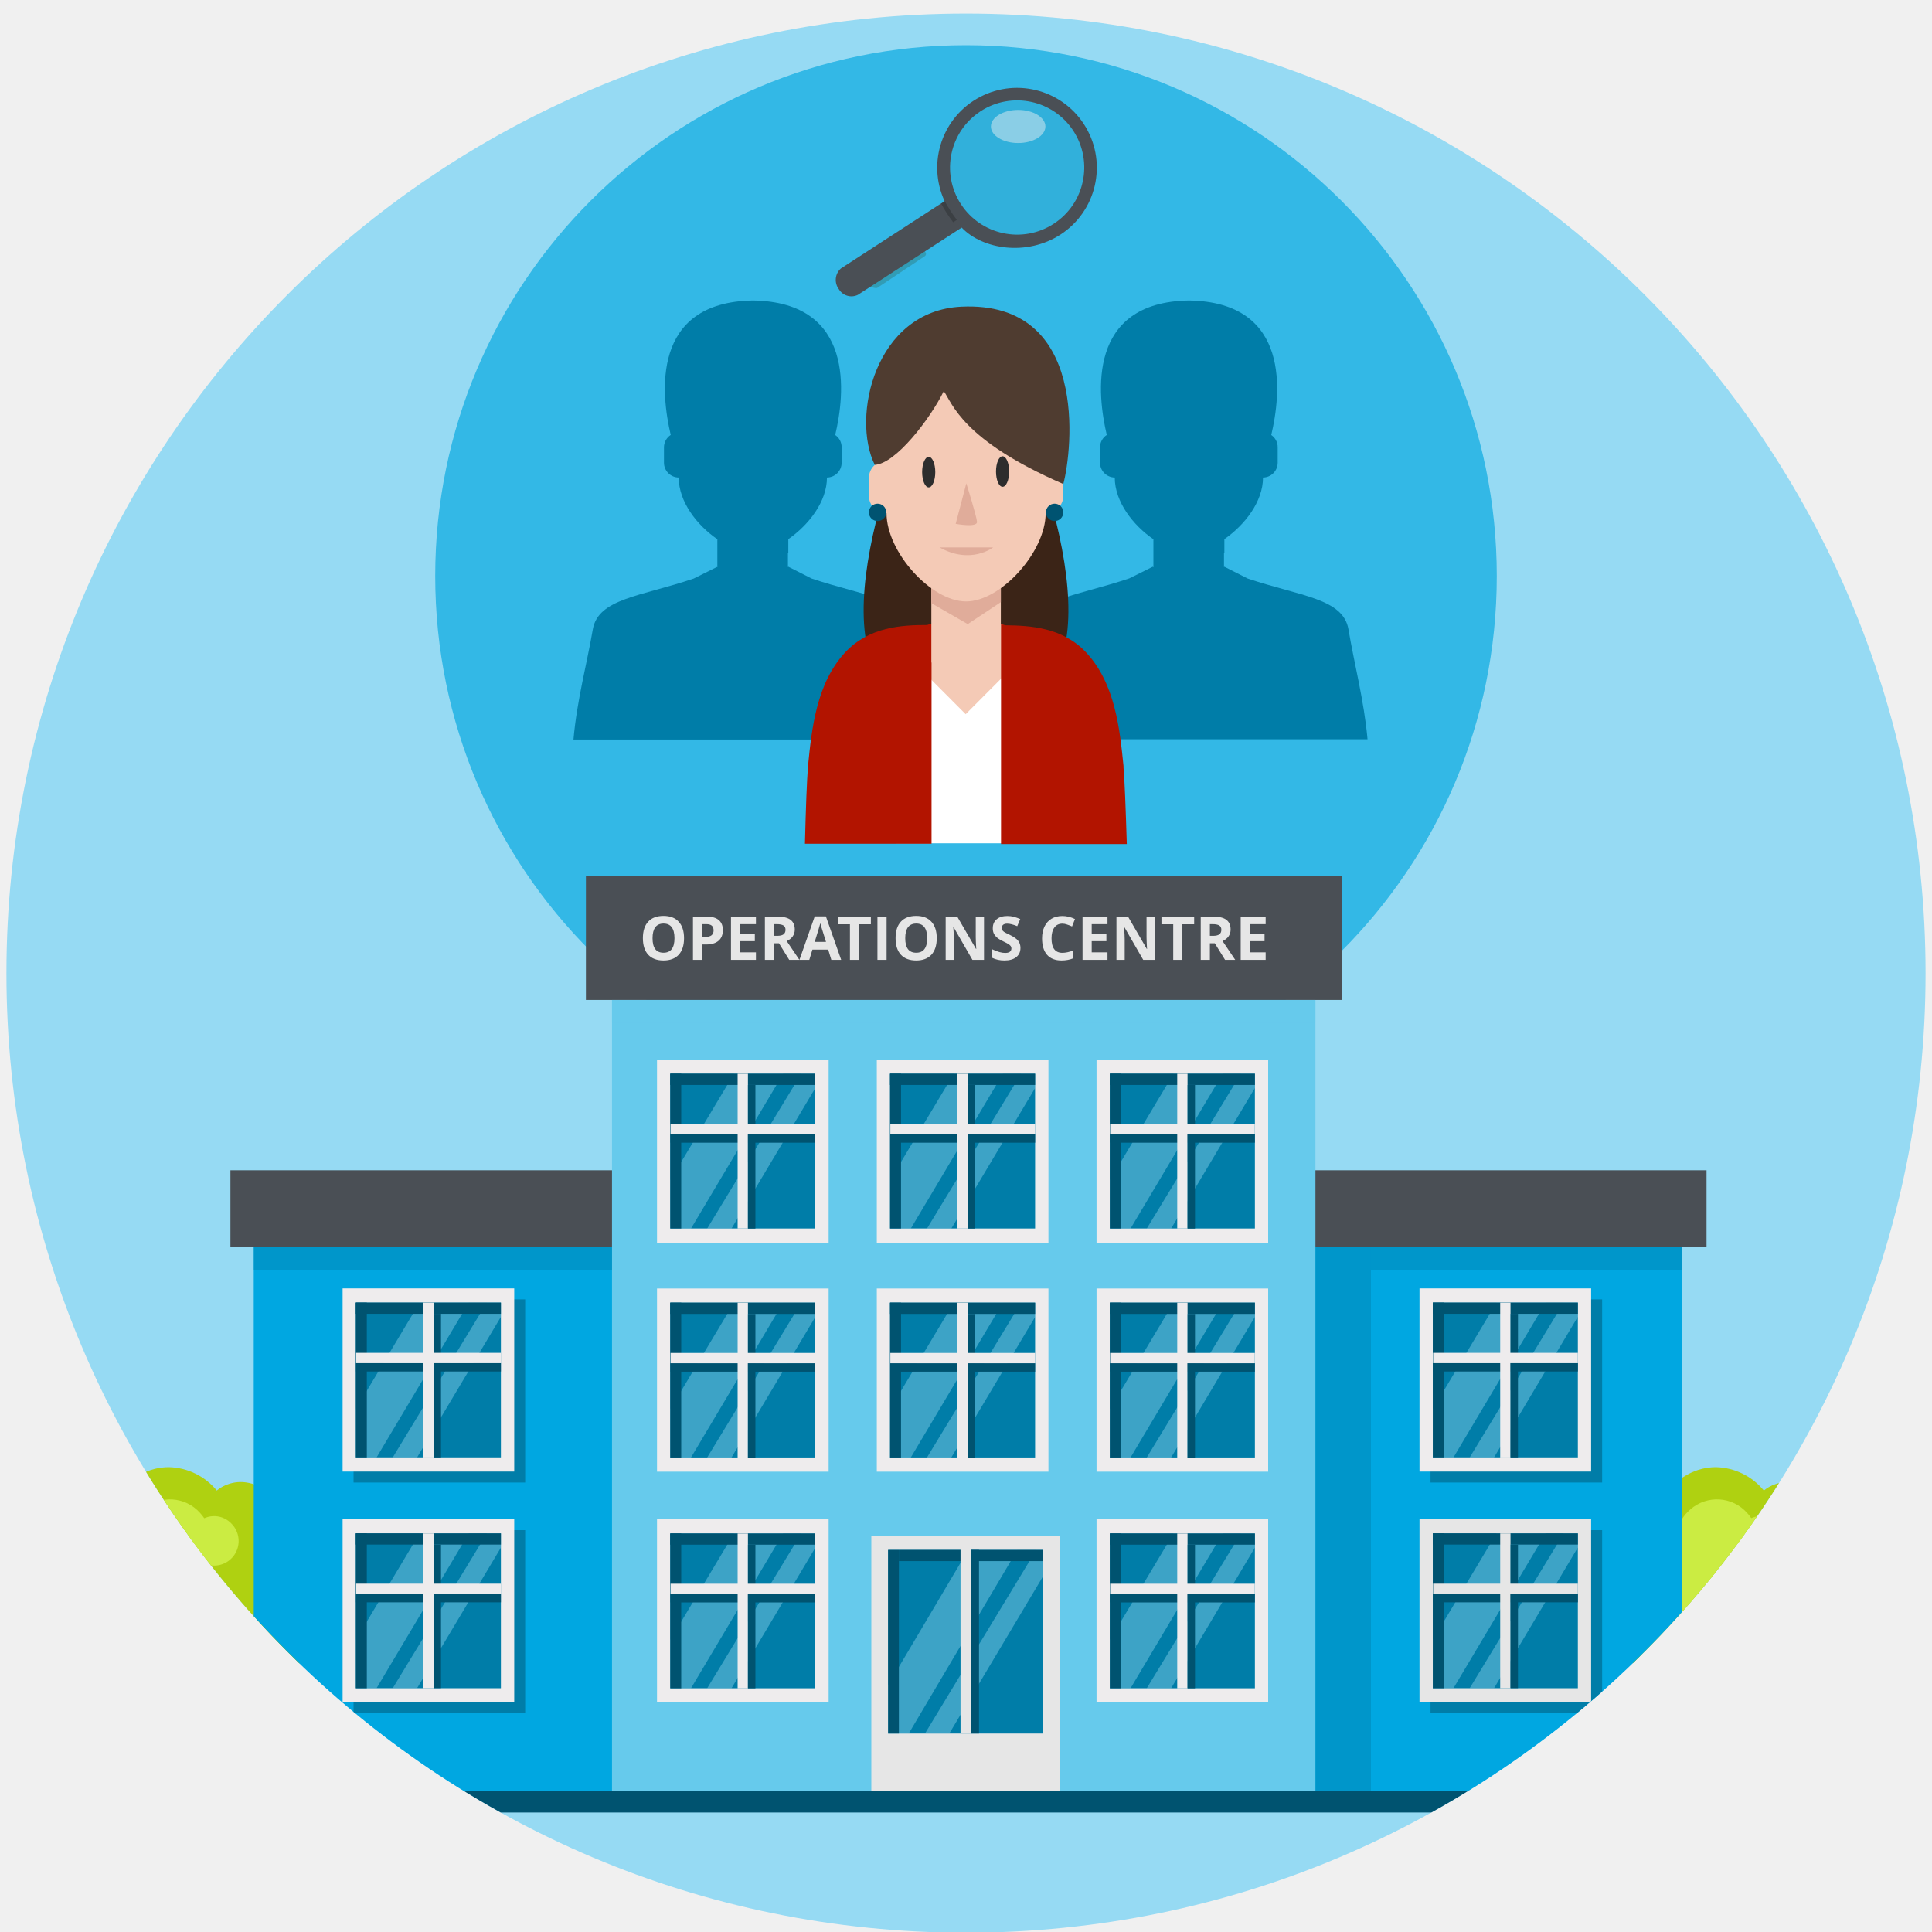
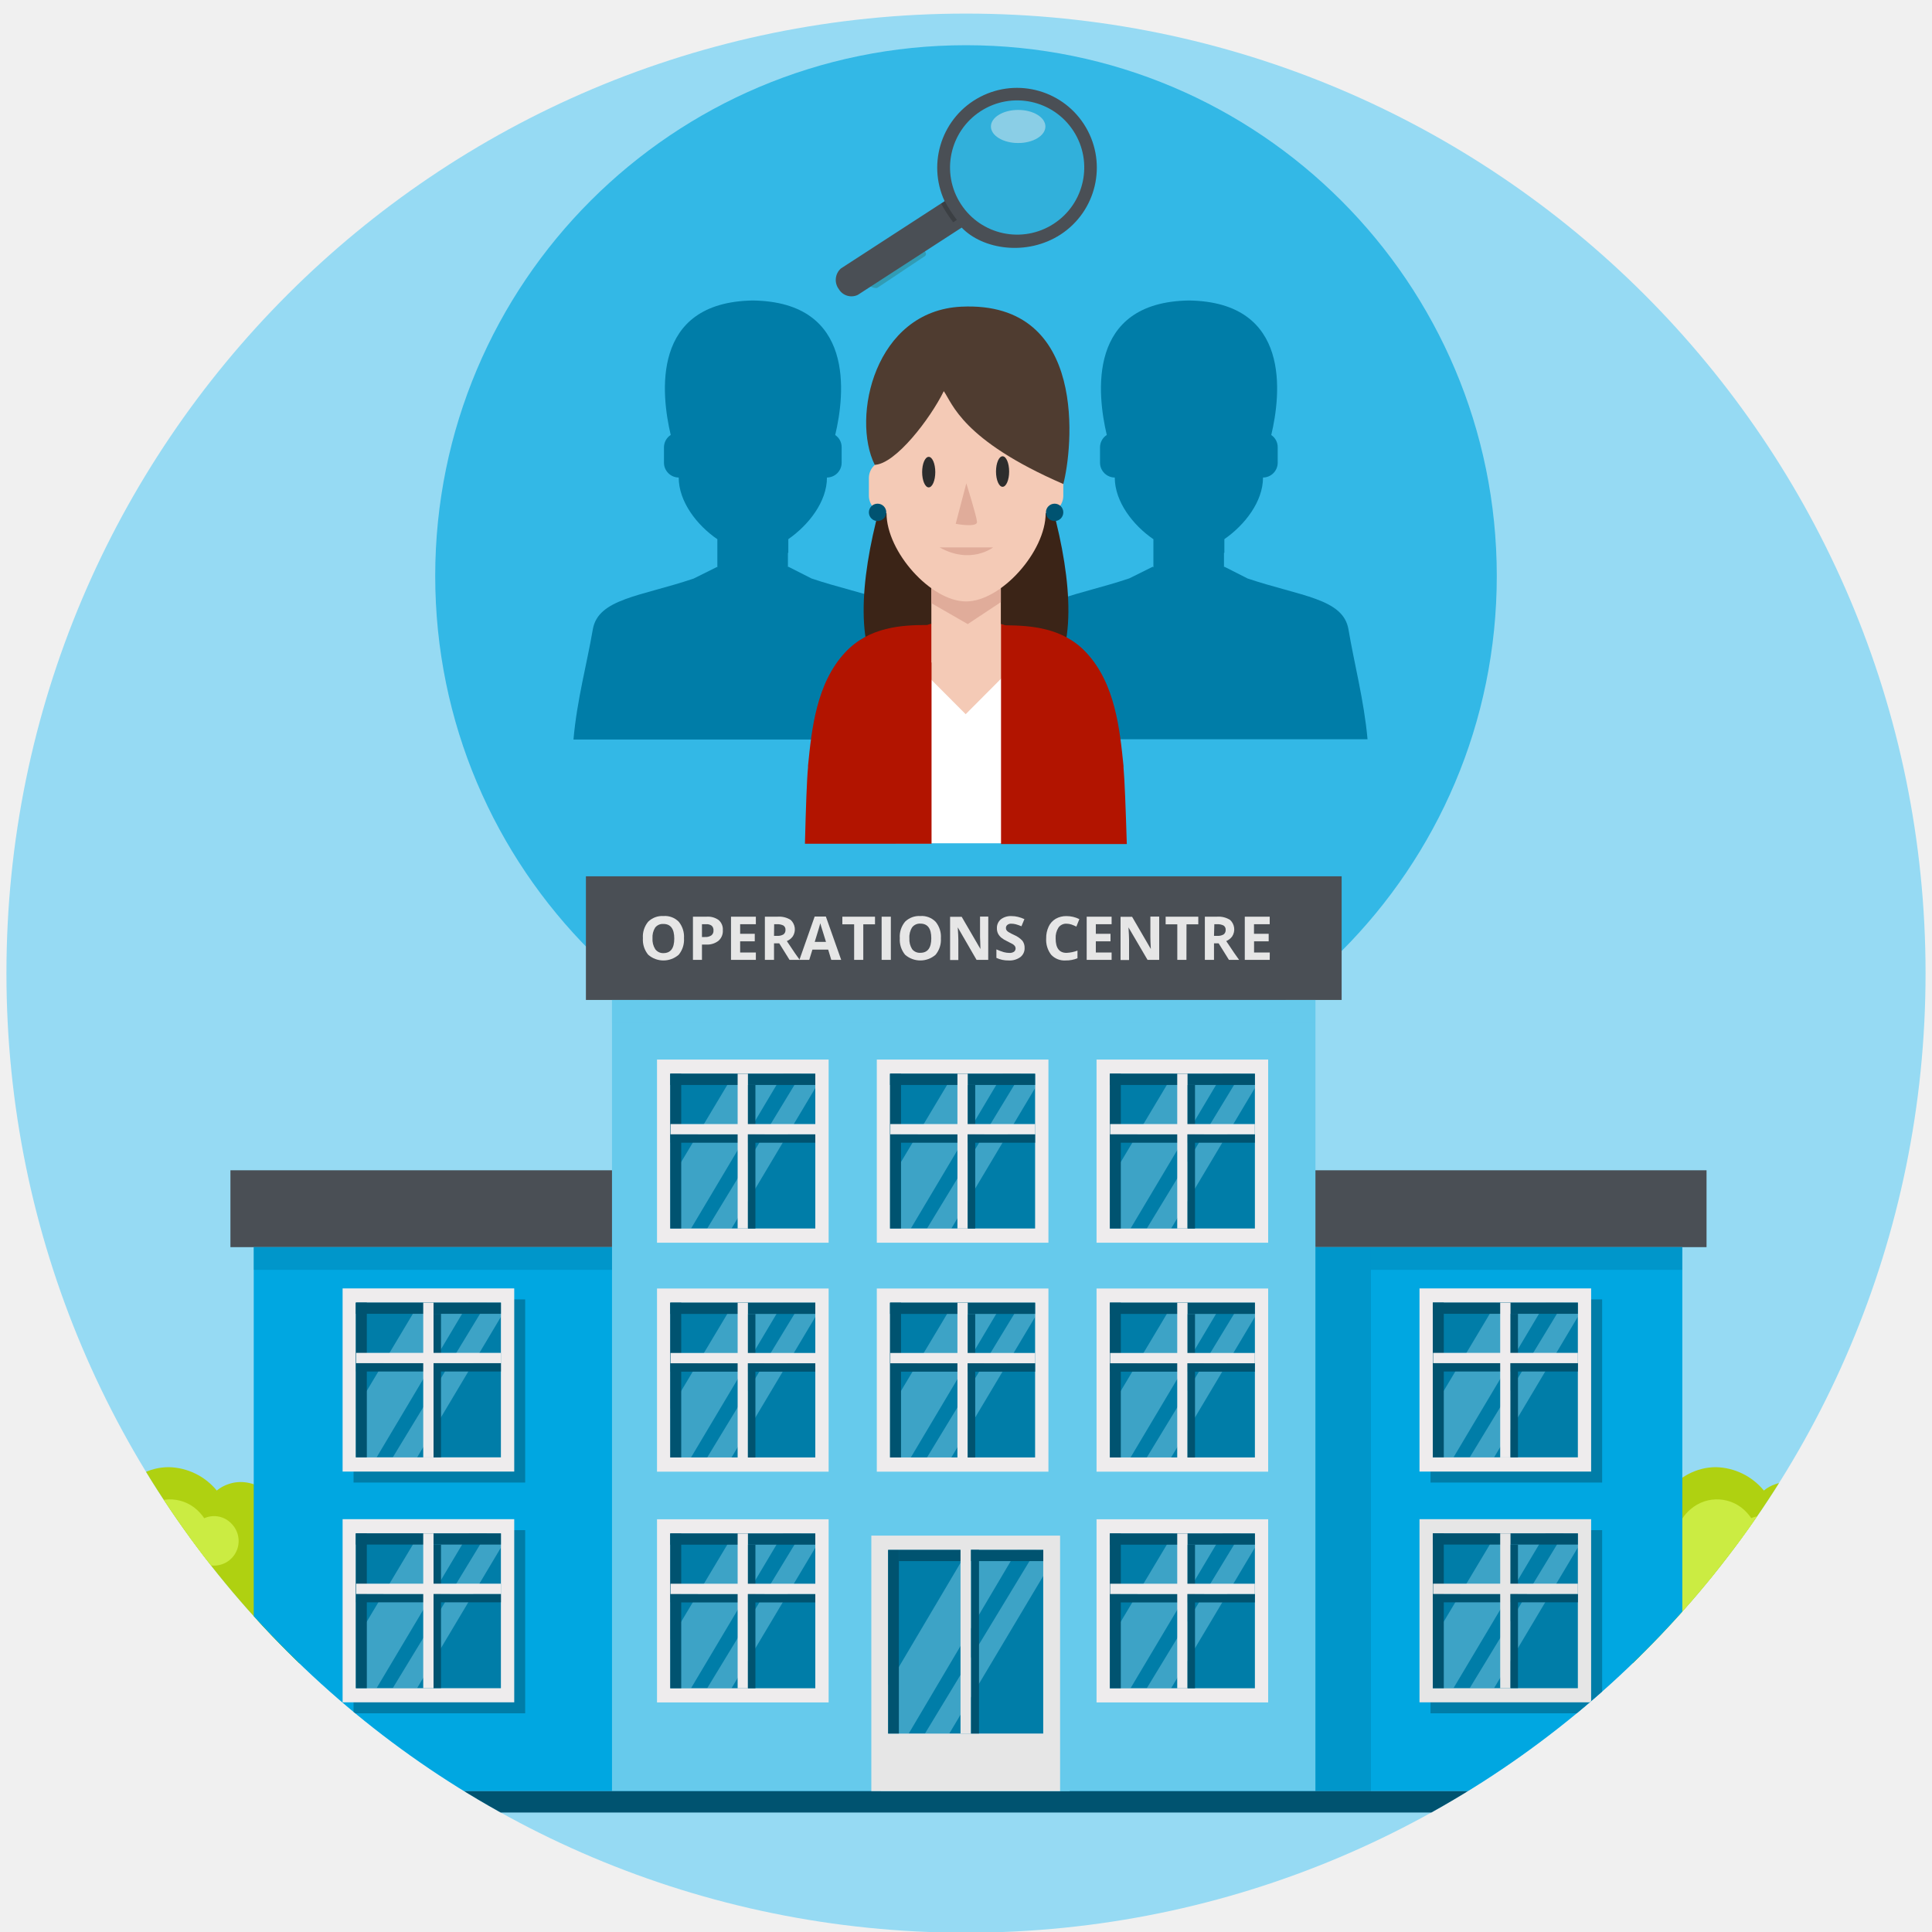
<svg xmlns="http://www.w3.org/2000/svg" viewBox="0 0 300 300">
  <defs>
-     <style>.cls-1{fill:none;}.cls-2{isolation:isolate;}.cls-3{fill:#96daf3;}.cls-4{fill:#33b8e6;}.cls-5{clip-path:url(#clip-path);}.cls-6{fill:#afd111;}.cls-7{fill:#845f46;}.cls-8{fill:#a1b807;}.cls-9{fill:#cbec42;}.cls-10{fill:#4a4f55;}.cls-11{fill:#00a7e1;}.cls-12{fill:#66caec;}.cls-13,.cls-16{opacity:0.4;}.cls-14{fill:#007da8;}.cls-15{fill:#eeeced;}.cls-16{fill:#99dbf3;}.cls-17{fill:#005370;}.cls-18,.cls-19,.cls-21{fill:#e6e6e6;}.cls-19{font-size:9.4px;font-family:OpenSans-Bold, Open Sans;font-weight:700;}.cls-20{fill:#f5cab4;opacity:0.72;}.cls-20,.cls-21{mix-blend-mode:multiply;}.cls-21{opacity:0.49;}.cls-22{fill:#f3f3f3;opacity:0.46;}.cls-23,.cls-31{fill:#2d2d2d;}.cls-23{mix-blend-mode:overlay;opacity:0.32;}.cls-24{fill:#3b2417;}.cls-25{fill:#f4cab6;}.cls-26{fill:#e0ac9a;}.cls-27{fill:#fff;}.cls-28{fill:#b21400;}.cls-29{fill:#4f3c30;}.cls-30{fill:#005371;}</style>
+     <style>.cls-1{fill:none;}.cls-2{isolation:isolate;}.cls-3{fill:#96daf3;}.cls-4{fill:#33b8e6;}.cls-5{clip-path:url(#clip-path);}.cls-6{fill:#afd111;}.cls-7{fill:#845f46;}.cls-8{fill:#a1b807;}.cls-9{fill:#cbec42;}.cls-10{fill:#4a4f55;}.cls-11{fill:#00a7e1;}.cls-12{fill:#66caec;}.cls-13,.cls-16{opacity:0.4;}.cls-14{fill:#007da8;}.cls-15{fill:#eeeced;}.cls-16{fill:#99dbf3;}.cls-17{fill:#005370;}.cls-18,.cls-20{fill:#e6e6e6;}.cls-19{fill:#f5cab4;opacity:0.72;}.cls-19,.cls-20{mix-blend-mode:multiply;}.cls-20{opacity:0.49;}.cls-21{fill:#f3f3f3;opacity:0.46;}.cls-22,.cls-30{fill:#2d2d2d;}.cls-22{mix-blend-mode:overlay;opacity:0.32;}.cls-23{fill:#3b2417;}.cls-24{fill:#f4cab6;}.cls-25{fill:#e0ac9a;}.cls-26{fill:#fff;}.cls-27{fill:#b21400;}.cls-28{fill:#4f3c30;}.cls-29{fill:#005371;}</style>
    <clipPath id="clip-path">
      <circle class="cls-1" cx="150" cy="151.11" r="149" />
    </clipPath>
  </defs>
  <g class="cls-2">
    <g id="Layer_1" data-name="Layer 1">
      <g id="cs_u2_s1_p4_slide1">
        <circle class="cls-3" cx="150" cy="151.11" r="149" />
        <circle class="cls-4" cx="150" cy="89.44" r="82.42" />
        <g class="cls-5">
          <path class="cls-6" d="M48.54,251.26a12.89,12.89,0,0,0-3-8.35,11,11,0,0,0-.32-6.11c-1.63-4.82-6-7.66-9.74-6.35a5.57,5.57,0,0,0-1.82,1,9.92,9.92,0,0,0-7.45-3.63c-6.07,0-11,6.12-11,13.68a18.18,18.18,0,0,0,.17,2.35,13,13,0,0,0-3.29,8.82c0,6.35,4.2,11.54,9.52,12a10.38,10.38,0,0,0,8.48,4.52,10.49,10.49,0,0,0,9.25-5.78A12.42,12.42,0,0,0,48.54,251.26Z" />
          <rect class="cls-7" x="28.67" y="264.66" width="3.05" height="13.46" />
          <path class="cls-8" d="M45.5,242.91a11,11,0,0,0-.32-6.11,9.91,9.91,0,0,0-5.66-6.26,10.58,10.58,0,0,1,0,4.91,12.89,12.89,0,0,1,3,8.35A12.42,12.42,0,0,1,33.35,256a10.51,10.51,0,0,1-9.26,5.77,10.34,10.34,0,0,1-8.47-4.51,8.81,8.81,0,0,1-3-.84c1.27,4.55,4.78,7.92,9,8.3a10.38,10.38,0,0,0,8.48,4.52,10.49,10.49,0,0,0,9.25-5.78,12.42,12.42,0,0,0,9.23-12.21A12.89,12.89,0,0,0,45.5,242.91Z" />
          <path class="cls-9" d="M31.06,234.92a6.39,6.39,0,1,1-8.82-.53A6.26,6.26,0,0,1,31.06,234.92Z" />
          <path class="cls-9" d="M25.32,243.13a4.79,4.79,0,1,1-6.74-.55A4.79,4.79,0,0,1,25.32,243.13Z" />
          <path class="cls-9" d="M36,236.65a3.82,3.82,0,1,1-5.23-.28A3.7,3.7,0,0,1,36,236.65Z" />
          <path class="cls-6" d="M288.77,251.26a12.84,12.84,0,0,0-3-8.35,11,11,0,0,0-.32-6.11c-1.63-4.82-6-7.66-9.74-6.35a5.67,5.67,0,0,0-1.82,1,9.92,9.92,0,0,0-7.44-3.63c-6.08,0-11,6.12-11,13.68a16.56,16.56,0,0,0,.18,2.35,13,13,0,0,0-3.3,8.82c0,6.35,4.2,11.54,9.53,12a10.37,10.37,0,0,0,8.47,4.52,10.52,10.52,0,0,0,9.26-5.78A12.42,12.42,0,0,0,288.77,251.26Z" />
          <rect class="cls-7" x="268.9" y="264.66" width="3.05" height="13.46" />
          <path class="cls-8" d="M285.73,242.91a11,11,0,0,0-.32-6.11,9.9,9.9,0,0,0-5.65-6.26,10.71,10.71,0,0,1,0,4.91,12.84,12.84,0,0,1,3,8.35A12.42,12.42,0,0,1,273.58,256a10.5,10.5,0,0,1-9.26,5.77,10.36,10.36,0,0,1-8.47-4.51,8.94,8.94,0,0,1-3-.84c1.27,4.55,4.78,7.92,9,8.3a10.37,10.37,0,0,0,8.47,4.52,10.52,10.52,0,0,0,9.26-5.78,12.42,12.42,0,0,0,9.22-12.21A12.84,12.84,0,0,0,285.73,242.91Z" />
          <path class="cls-9" d="M271.29,234.92a6.39,6.39,0,1,1-8.82-.53A6.26,6.26,0,0,1,271.29,234.92Z" />
          <path class="cls-9" d="M265.55,243.13a4.79,4.79,0,1,1-6.74-.55A4.79,4.79,0,0,1,265.55,243.13Z" />
          <path class="cls-9" d="M276.2,236.65a3.82,3.82,0,1,1-5.24-.28A3.71,3.71,0,0,1,276.2,236.65Z" />
          <rect class="cls-10" x="35.78" y="181.72" width="229.21" height="11.94" />
          <rect class="cls-11" x="39.4" y="193.66" width="221.83" height="84.47" />
          <rect class="cls-12" x="95.03" y="155.27" width="109.23" height="122.86" />
          <rect class="cls-10" x="90.98" y="136.07" width="117.35" height="19.2" />
          <g class="cls-13">
            <rect class="cls-14" x="204.27" y="193.66" width="8.61" height="84.47" />
          </g>
          <g class="cls-13">
            <rect class="cls-14" x="39.4" y="193.66" width="55.64" height="3.52" />
          </g>
          <g class="cls-13">
            <rect class="cls-14" x="212.87" y="193.66" width="48.35" height="3.52" />
          </g>
          <g class="cls-13">
            <rect class="cls-12" x="95.03" y="155.27" width="109.23" height="3.52" />
          </g>
          <rect class="cls-12" x="103.73" y="166.24" width="26.64" height="28.44" />
          <rect class="cls-15" x="102.02" y="164.53" width="26.65" height="28.44" />
          <rect class="cls-14" x="104.08" y="166.73" width="22.52" height="24.03" />
          <polygon class="cls-16" points="104.08 190.77 104.08 183.27 113.98 166.72 121.62 166.72 107.3 190.77 104.08 190.77" />
          <polygon class="cls-16" points="109.81 190.77 124.42 166.73 126.6 166.73 126.6 168.95 113.59 190.77 109.81 190.77" />
          <rect class="cls-17" x="104.08" y="166.73" width="22.52" height="1.74" />
          <rect class="cls-17" x="104.08" y="166.73" width="1.7" height="24.03" />
          <rect class="cls-17" x="104.12" y="176.14" width="22.48" height="1.3" />
          <rect class="cls-15" x="114.54" y="166.73" width="1.6" height="24.03" />
          <rect class="cls-17" x="116.14" y="168.48" width="1.16" height="22.29" />
          <rect class="cls-15" x="104.12" y="174.54" width="22.48" height="1.6" />
          <rect class="cls-12" x="171.98" y="166.24" width="26.65" height="28.44" />
          <rect class="cls-15" x="170.27" y="164.53" width="26.65" height="28.44" />
          <rect class="cls-14" x="172.34" y="166.73" width="22.52" height="24.03" />
          <polygon class="cls-16" points="172.34 190.77 172.34 183.27 182.23 166.72 189.87 166.72 175.55 190.77 172.34 190.77" />
          <polygon class="cls-16" points="178.07 190.77 192.68 166.73 194.85 166.73 194.85 168.95 181.85 190.77 178.07 190.77" />
          <rect class="cls-17" x="172.34" y="166.73" width="22.52" height="1.74" />
          <rect class="cls-17" x="172.34" y="166.73" width="1.7" height="24.03" />
          <rect class="cls-17" x="172.38" y="176.14" width="22.47" height="1.3" />
          <rect class="cls-15" x="182.8" y="166.73" width="1.6" height="24.03" />
          <rect class="cls-17" x="184.4" y="168.48" width="1.16" height="22.29" />
          <rect class="cls-15" x="172.38" y="174.54" width="22.47" height="1.6" />
          <rect class="cls-12" x="137.85" y="201.79" width="26.65" height="28.44" />
          <rect class="cls-15" x="136.15" y="200.08" width="26.65" height="28.44" />
          <rect class="cls-14" x="138.21" y="202.28" width="22.52" height="24.03" />
          <polygon class="cls-16" points="138.21 226.32 138.21 218.82 148.11 202.27 155.74 202.27 141.43 226.32 138.21 226.32" />
          <polygon class="cls-16" points="143.94 226.32 158.55 202.28 160.73 202.28 160.73 204.5 147.72 226.32 143.94 226.32" />
          <rect class="cls-17" x="138.21" y="202.28" width="22.52" height="1.74" />
          <rect class="cls-17" x="138.21" y="202.28" width="1.7" height="24.03" />
          <rect class="cls-17" x="138.25" y="211.69" width="22.48" height="1.3" />
          <rect class="cls-15" x="148.67" y="202.28" width="1.6" height="24.04" />
          <rect class="cls-17" x="150.27" y="204.03" width="1.16" height="22.29" />
          <rect class="cls-15" x="138.25" y="210.09" width="22.48" height="1.6" />
          <rect class="cls-12" x="137.85" y="166.24" width="26.65" height="28.44" />
          <rect class="cls-15" x="136.15" y="164.53" width="26.65" height="28.44" />
          <rect class="cls-14" x="138.21" y="166.73" width="22.52" height="24.03" />
          <polygon class="cls-16" points="138.21 190.77 138.21 183.27 148.11 166.72 155.74 166.72 141.43 190.77 138.21 190.77" />
          <polygon class="cls-16" points="143.94 190.77 158.55 166.73 160.73 166.73 160.73 168.95 147.72 190.77 143.94 190.77" />
          <rect class="cls-17" x="138.21" y="166.73" width="22.52" height="1.74" />
          <rect class="cls-17" x="138.21" y="166.73" width="1.7" height="24.03" />
          <rect class="cls-17" x="138.25" y="176.14" width="22.48" height="1.3" />
          <rect class="cls-15" x="148.67" y="166.73" width="1.6" height="24.04" />
          <rect class="cls-17" x="150.27" y="168.48" width="1.16" height="22.29" />
          <rect class="cls-15" x="138.25" y="174.54" width="22.48" height="1.6" />
          <rect class="cls-12" x="103.73" y="201.79" width="26.64" height="28.44" />
          <rect class="cls-15" x="102.02" y="200.08" width="26.65" height="28.44" />
          <rect class="cls-14" x="104.08" y="202.28" width="22.52" height="24.03" />
          <polygon class="cls-16" points="104.08 226.32 104.08 218.82 113.98 202.27 121.62 202.27 107.3 226.32 104.08 226.32" />
          <polygon class="cls-16" points="109.81 226.32 124.42 202.28 126.6 202.28 126.6 204.5 113.59 226.32 109.81 226.32" />
          <rect class="cls-17" x="104.08" y="202.28" width="22.52" height="1.74" />
          <rect class="cls-17" x="104.08" y="202.28" width="1.7" height="24.03" />
          <rect class="cls-17" x="104.12" y="211.69" width="22.48" height="1.3" />
          <rect class="cls-15" x="114.54" y="202.28" width="1.6" height="24.04" />
          <rect class="cls-17" x="116.14" y="204.03" width="1.16" height="22.29" />
          <rect class="cls-15" x="104.12" y="210.09" width="22.48" height="1.6" />
          <rect class="cls-12" x="171.98" y="201.79" width="26.65" height="28.44" />
          <rect class="cls-15" x="170.27" y="200.08" width="26.65" height="28.44" />
          <rect class="cls-14" x="172.34" y="202.28" width="22.52" height="24.03" />
          <polygon class="cls-16" points="172.34 226.32 172.34 218.82 182.23 202.27 189.87 202.27 175.55 226.32 172.34 226.32" />
          <polygon class="cls-16" points="178.07 226.32 192.68 202.28 194.85 202.28 194.85 204.5 181.85 226.32 178.07 226.32" />
          <rect class="cls-17" x="172.34" y="202.28" width="22.52" height="1.74" />
          <rect class="cls-17" x="172.34" y="202.28" width="1.7" height="24.03" />
          <rect class="cls-17" x="172.38" y="211.69" width="22.47" height="1.3" />
          <rect class="cls-15" x="182.8" y="202.28" width="1.6" height="24.04" />
          <rect class="cls-17" x="184.4" y="204.03" width="1.16" height="22.29" />
          <rect class="cls-15" x="172.38" y="210.09" width="22.47" height="1.6" />
          <rect class="cls-12" x="103.73" y="237.62" width="26.64" height="28.44" />
          <rect class="cls-15" x="102.02" y="235.91" width="26.65" height="28.44" />
          <rect class="cls-14" x="104.08" y="238.12" width="22.52" height="24.03" />
          <polygon class="cls-16" points="104.08 262.15 104.08 254.65 113.98 238.1 121.62 238.1 107.3 262.15 104.08 262.15" />
          <polygon class="cls-16" points="109.81 262.15 124.42 238.12 126.6 238.12 126.6 240.33 113.59 262.15 109.81 262.15" />
          <rect class="cls-17" x="104.08" y="238.12" width="22.52" height="1.74" />
          <rect class="cls-17" x="104.08" y="238.12" width="1.7" height="24.03" />
          <rect class="cls-17" x="104.12" y="247.52" width="22.48" height="1.3" />
          <rect class="cls-15" x="114.54" y="238.12" width="1.6" height="24.04" />
          <rect class="cls-17" x="116.14" y="239.86" width="1.16" height="22.29" />
          <rect class="cls-15" x="104.12" y="245.92" width="22.48" height="1.6" />
          <rect class="cls-12" x="171.98" y="237.62" width="26.65" height="28.44" />
          <rect class="cls-15" x="170.27" y="235.91" width="26.65" height="28.44" />
          <rect class="cls-14" x="172.34" y="238.12" width="22.52" height="24.03" />
          <polygon class="cls-16" points="172.34 262.15 172.34 254.65 182.23 238.1 189.87 238.1 175.55 262.15 172.34 262.15" />
          <polygon class="cls-16" points="178.07 262.15 192.68 238.12 194.85 238.12 194.85 240.33 181.85 262.15 178.07 262.15" />
          <rect class="cls-17" x="172.34" y="238.12" width="22.52" height="1.74" />
          <rect class="cls-17" x="172.34" y="238.12" width="1.7" height="24.03" />
          <rect class="cls-17" x="172.38" y="247.52" width="22.47" height="1.3" />
          <rect class="cls-15" x="182.8" y="238.12" width="1.6" height="24.04" />
          <rect class="cls-17" x="184.4" y="239.86" width="1.16" height="22.29" />
          <rect class="cls-15" x="172.38" y="245.92" width="22.47" height="1.6" />
          <rect class="cls-14" x="222.13" y="201.77" width="26.65" height="28.44" />
          <rect class="cls-15" x="220.42" y="200.06" width="26.65" height="28.44" />
          <rect class="cls-14" x="222.49" y="202.27" width="22.52" height="24.03" />
          <polygon class="cls-16" points="222.49 226.3 222.49 218.8 232.38 202.25 240.02 202.25 225.7 226.3 222.49 226.3" />
          <polygon class="cls-16" points="228.22 226.3 242.82 202.26 245 202.26 245 204.48 232 226.3 228.22 226.3" />
          <rect class="cls-17" x="222.49" y="202.27" width="22.52" height="1.74" />
          <rect class="cls-17" x="222.49" y="202.27" width="1.7" height="24.03" />
          <rect class="cls-17" x="222.53" y="211.67" width="22.48" height="1.3" />
          <rect class="cls-15" x="232.95" y="202.27" width="1.6" height="24.04" />
          <rect class="cls-17" x="234.55" y="204.01" width="1.16" height="22.29" />
          <rect class="cls-15" x="222.53" y="210.07" width="22.48" height="1.6" />
          <rect class="cls-14" x="222.13" y="237.6" width="26.65" height="28.44" />
          <rect class="cls-18" x="220.42" y="235.9" width="26.65" height="28.44" />
          <rect class="cls-14" x="222.49" y="238.1" width="22.52" height="24.04" />
          <polygon class="cls-16" points="222.49 262.13 222.49 254.64 232.38 238.09 240.02 238.09 225.7 262.13 222.49 262.13" />
          <polygon class="cls-16" points="228.22 262.13 242.82 238.1 245 238.1 245 240.31 232 262.13 228.22 262.13" />
          <rect class="cls-17" x="222.49" y="238.1" width="22.52" height="1.74" />
          <rect class="cls-17" x="222.49" y="238.1" width="1.7" height="24.04" />
          <rect class="cls-17" x="222.53" y="247.51" width="22.48" height="1.3" />
          <rect class="cls-18" x="232.95" y="238.1" width="1.6" height="24.04" />
          <rect class="cls-17" x="234.55" y="239.84" width="1.16" height="22.29" />
          <rect class="cls-18" x="222.53" y="245.91" width="22.48" height="1.6" />
          <rect class="cls-14" x="54.9" y="201.77" width="26.65" height="28.44" />
          <rect class="cls-15" x="53.2" y="200.06" width="26.65" height="28.44" />
          <rect class="cls-14" x="55.26" y="202.27" width="22.52" height="24.03" />
          <polygon class="cls-16" points="55.26 226.3 55.26 218.8 65.16 202.25 72.8 202.25 58.48 226.3 55.26 226.3" />
          <polygon class="cls-16" points="60.99 226.3 75.6 202.26 77.78 202.26 77.78 204.48 64.77 226.3 60.99 226.3" />
          <rect class="cls-17" x="55.26" y="202.27" width="22.52" height="1.74" />
          <rect class="cls-17" x="55.26" y="202.27" width="1.7" height="24.03" />
          <rect class="cls-17" x="55.3" y="211.67" width="22.48" height="1.3" />
          <rect class="cls-15" x="65.72" y="202.27" width="1.6" height="24.04" />
          <rect class="cls-17" x="67.32" y="204.01" width="1.16" height="22.29" />
          <rect class="cls-15" x="55.3" y="210.07" width="22.48" height="1.6" />
          <rect class="cls-14" x="54.9" y="237.6" width="26.65" height="28.44" />
          <rect class="cls-15" x="53.2" y="235.9" width="26.65" height="28.44" />
          <rect class="cls-14" x="55.26" y="238.1" width="22.52" height="24.04" />
          <polygon class="cls-16" points="55.26 262.13 55.26 254.64 65.16 238.09 72.8 238.09 58.48 262.13 55.26 262.13" />
          <polygon class="cls-16" points="60.99 262.13 75.6 238.1 77.78 238.1 77.78 240.31 64.77 262.13 60.99 262.13" />
          <rect class="cls-17" x="55.26" y="238.1" width="22.52" height="1.74" />
          <rect class="cls-17" x="55.26" y="238.1" width="1.7" height="24.04" />
          <rect class="cls-17" x="55.3" y="247.51" width="22.48" height="1.3" />
          <rect class="cls-15" x="65.72" y="238.1" width="1.6" height="24.04" />
          <rect class="cls-17" x="67.32" y="239.84" width="1.16" height="22.29" />
          <rect class="cls-15" x="55.3" y="245.91" width="22.48" height="1.6" />
          <path class="cls-17" d="M283.15,278.13H14.54a3.32,3.32,0,0,0-3.31,3.32H286.45A3.31,3.31,0,0,0,283.15,278.13Z" />
          <rect class="cls-12" x="136.79" y="238.45" width="29.31" height="39.67" />
          <rect class="cls-18" x="135.3" y="238.45" width="29.31" height="39.67" />
          <rect class="cls-14" x="137.91" y="240.67" width="24.08" height="28.51" />
          <polygon class="cls-16" points="137.9 269.18 137.9 261.68 150.34 240.66 157.98 240.66 141.11 269.18 137.9 269.18" />
          <rect class="cls-17" x="137.91" y="240.67" width="1.67" height="28.51" />
          <polygon class="cls-16" points="143.63 269.18 160.91 240.67 162 240.67 162 244.71 147.41 269.18 143.63 269.18" />
          <rect class="cls-17" x="139.58" y="240.67" width="22.42" height="1.74" />
          <rect class="cls-17" x="150.79" y="240.67" width="1.23" height="28.51" />
          <rect class="cls-18" x="149.15" y="239.86" width="1.6" height="29.32" />
-           <text class="cls-19" transform="translate(99.28 149.05)">OPERATIONS CENTRE</text>
+           <path class="cls-18" d="M106.21,145.69a3.65,3.65,0,0,1-.82,2.56,3.6,3.6,0,0,1-4.74,0,3.66,3.66,0,0,1-.82-2.57,3.61,3.61,0,0,1,.82-2.56,3.12,3.12,0,0,1,2.38-.88,3,3,0,0,1,2.37.89A3.67,3.67,0,0,1,106.21,145.69Zm-4.89,0a2.83,2.83,0,0,0,.42,1.69A1.5,1.5,0,0,0,103,148c1.14,0,1.7-.75,1.7-2.26s-.56-2.27-1.69-2.27a1.5,1.5,0,0,0-1.28.57A2.79,2.79,0,0,0,101.32,145.69Z" />
+           <path class="cls-18" d="M112.24,144.44a2,2,0,0,1-.68,1.65,2.84,2.84,0,0,1-1.92.58H109v2.38H107.6v-6.71h2.15a2.83,2.83,0,0,1,1.85.53A1.9,1.9,0,0,1,112.24,144.44ZM109,145.5h.47a1.59,1.59,0,0,0,1-.26.88.88,0,0,0,.32-.75.93.93,0,0,0-.27-.74,1.28,1.28,0,0,0-.86-.24H109Z" />
+           <path class="cls-18" d="M117.37,149.05h-3.86v-6.71h3.86v1.17h-2.44V145h2.27v1.17h-2.27v1.73h2.44Z" />
+           <path class="cls-18" d="M120.19,146.48v2.57h-1.42v-6.71h2a3.35,3.35,0,0,1,2,.5,2,2,0,0,1,.33,2.57,2.17,2.17,0,0,1-.92.72c1,1.51,1.66,2.48,2,2.92h-1.58l-1.6-2.57Zm0-1.16h.46a1.79,1.79,0,0,0,1-.22.82.82,0,0,0,.32-.71.74.74,0,0,0-.33-.68,2.06,2.06,0,0,0-1-.2h-.43Z" />
+           <path class="cls-18" d="M129.08,149.05l-.48-1.59h-2.45l-.49,1.59h-1.53l2.37-6.73h1.74l2.38,6.73Zm-.82-2.79c-.45-1.44-.71-2.26-.76-2.45a3.93,3.93,0,0,1-.12-.45c-.11.39-.39,1.36-.87,2.9Z" />
+           <path class="cls-18" d="M134.05,149.05h-1.42v-5.52H130.8v-1.19h5.07v1.19h-1.82Z" />
+           <path class="cls-18" d="M136.9,149.05v-6.71h1.43v6.71Z" />
+           <path class="cls-18" d="M146.1,145.69a3.65,3.65,0,0,1-.82,2.56,3.6,3.6,0,0,1-4.74,0,3.66,3.66,0,0,1-.82-2.57,3.61,3.61,0,0,1,.82-2.56,3.12,3.12,0,0,1,2.38-.88,3,3,0,0,1,2.36.89A3.63,3.63,0,0,1,146.1,145.69Zm-4.89,0a2.83,2.83,0,0,0,.42,1.69,1.5,1.5,0,0,0,1.28.57c1.13,0,1.7-.75,1.7-2.26s-.56-2.27-1.69-2.27a1.5,1.5,0,0,0-1.28.57A2.79,2.79,0,0,0,141.21,145.69Z" />
+           <path class="cls-18" d="M153.45,149.05h-1.81L148.72,144h0q.09,1.34.09,1.92v3.15h-1.28v-6.71h1.8l2.91,5h0c0-.87-.06-1.49-.06-1.85v-3.18h1.28Z" />
+           <path class="cls-18" d="M159.1,147.19a1.72,1.72,0,0,1-.66,1.43,2.82,2.82,0,0,1-1.82.52,4.28,4.28,0,0,1-1.9-.4v-1.32a9.84,9.84,0,0,0,1.15.43,3.54,3.54,0,0,0,.86.12,1.24,1.24,0,0,0,.72-.18.66.66,0,0,0,.14-.88,1.17,1.17,0,0,0-.32-.3q-.22-.13-.87-.45a4.14,4.14,0,0,1-.92-.56,2.13,2.13,0,0,1-.5-.62,1.77,1.77,0,0,1-.18-.82,1.73,1.73,0,0,1,.6-1.4,2.52,2.52,0,0,1,1.67-.51,4.09,4.09,0,0,1,1,.12,6.2,6.2,0,0,1,1,.35l-.46,1.11a6.37,6.37,0,0,0-.88-.31,2.84,2.84,0,0,0-.69-.09.89.89,0,0,0-.62.19.6.6,0,0,0-.22.49.58.58,0,0,0,.09.33,1,1,0,0,0,.28.27,7.44,7.44,0,0,0,.9.47,3.75,3.75,0,0,1,1.29.9A1.77,1.77,0,0,1,159.1,147.19Z" />
+           <path class="cls-18" d="M165.6,143.43a1.45,1.45,0,0,0-1.24.6,2.88,2.88,0,0,0-.44,1.69c0,1.49.56,2.24,1.68,2.24a5.46,5.46,0,0,0,1.71-.35v1.19a4.71,4.71,0,0,1-1.84.34,2.82,2.82,0,0,1-2.24-.88,3.78,3.78,0,0,1-.78-2.55,4.12,4.12,0,0,1,.39-1.84,2.7,2.7,0,0,1,1.09-1.2,3.24,3.24,0,0,1,1.67-.42,4.48,4.48,0,0,1,2,.47l-.46,1.16a8.2,8.2,0,0,0-.76-.32A2.46,2.46,0,0,0,165.6,143.43Z" />
+           <path class="cls-18" d="M172.61,149.05h-3.87v-6.71h3.87v1.17h-2.45V145h2.28v1.17h-2.28v1.73h2.45Z" />
+           <path class="cls-18" d="M180,149.05h-1.81L175.23,144h0q.09,1.34.09,1.92v3.15H174v-6.71h1.79l2.91,5h0c-.05-.87-.07-1.49-.07-1.85v-3.18H180Z" />
+           <path class="cls-18" d="M184.23,149.05h-1.42v-5.52H181v-1.19h5.07v1.19h-1.83Z" />
+           <path class="cls-18" d="M188.51,146.48v2.57h-1.42v-6.71H189a3.37,3.37,0,0,1,2,.5,2,2,0,0,1,.33,2.57,2.23,2.23,0,0,1-.92.72c1,1.51,1.66,2.48,2,2.92h-1.58l-1.6-2.57Zm0-1.16H189a1.79,1.79,0,0,0,1-.22.82.82,0,0,0,.32-.71.74.74,0,0,0-.33-.68,2.06,2.06,0,0,0-1-.2h-.43Z" />
+           <path class="cls-18" d="M197.16,149.05h-3.87v-6.71h3.87v1.17h-2.44V145H197v1.17h-2.27v1.73h2.44Z" />
        </g>
-         <path class="cls-20" d="M135,44.35l-1.19-2.44a1.12,1.12,0,0,1,.31-1.55l5.79-3.85a1.68,1.68,0,0,1,2.33.46l1.48,2.22a.42.42,0,0,1-.12.59l-7.41,4.94A1.6,1.6,0,0,1,135,44.35Z" />
-         <circle class="cls-21" cx="157.81" cy="25.88" r="11.58" />
-         <ellipse class="cls-22" cx="158.1" cy="19.64" rx="4.23" ry="2.57" />
+         <path class="cls-19" d="M135,44.35l-1.19-2.44a1.12,1.12,0,0,1,.31-1.55l5.79-3.85a1.68,1.68,0,0,1,2.33.46l1.48,2.22a.42.42,0,0,1-.12.59l-7.41,4.94A1.6,1.6,0,0,1,135,44.35Z" />
+         <circle class="cls-20" cx="157.81" cy="25.88" r="11.58" />
+         <ellipse class="cls-21" cx="158.1" cy="19.64" rx="4.23" ry="2.57" />
        <path class="cls-10" d="M133.2,45.79l16.13-10.45c3.24,3.4,10.1,4.48,15.35,1.08a12.39,12.39,0,1,0-18-5.18L130.57,41.69a2.39,2.39,0,0,0-.31,3.22A2.28,2.28,0,0,0,133.2,45.79Zm16-14.11a10.42,10.42,0,1,1,14.4,3.08A10.41,10.41,0,0,1,149.2,31.68Z" />
-         <path class="cls-23" d="M146.7,31.24a22.22,22.22,0,0,0,1.88,2.9l-.57.37a21.81,21.81,0,0,1-1.88-2.9Z" />
+         <path class="cls-22" d="M146.7,31.24a22.22,22.22,0,0,0,1.88,2.9l-.57.37a21.81,21.81,0,0,1-1.88-2.9Z" />
        <path class="cls-14" d="M141.68,97.73c-.82-4.81-7.41-5.13-15.66-7.9h0L122.41,88l-.06.06V85.84h.06V83.72c3.16-2.2,6-5.82,6-9.57a2.3,2.3,0,0,0,2.28-2.3V69.46a2.26,2.26,0,0,0-1-1.91c1.49-6.24,3.18-20.65-12.77-20.89-15.93.24-14.25,14.63-12.77,20.88l-.22.16a2.31,2.31,0,0,0-.83,1.76v2.39a2.31,2.31,0,0,0,2.29,2.3c0,3.75,2.83,7.41,6,9.58V88.1l-.06-.06-3.62,1.8h0c-8.18,2.77-14.83,3.09-15.66,7.9-.9,5.28-2.47,11-3,17.09h55.63C144.1,108.76,142.56,103,141.68,97.73Z" />
        <path class="cls-14" d="M209.39,97.73c-.82-4.81-7.41-5.13-15.66-7.9h0L190.12,88l-.06.06V85.84h.06V83.72c3.16-2.2,6-5.82,6-9.57a2.3,2.3,0,0,0,2.28-2.3V69.46a2.26,2.26,0,0,0-1-1.91c1.49-6.24,3.18-20.65-12.77-20.89-15.93.24-14.25,14.63-12.77,20.88l-.22.16a2.31,2.31,0,0,0-.83,1.76v2.39a2.31,2.31,0,0,0,2.29,2.3c0,3.75,2.83,7.41,6,9.58V88.1L179,88l-3.62,1.8h0c-8.18,2.77-14.83,3.09-15.66,7.9-.9,5.28-2.47,11-3,17.09h55.63C211.81,108.76,210.27,103,209.39,97.73Z" />
        <g id="woman">
-           <path class="cls-24" d="M150,51.37c-4.16,0-19.76,34.77-15,50.32.27.86,7.55,1.29,15,1.3s14.71-.44,15-1.3C169.78,86.14,154.18,51.37,150,51.37Z" />
-           <polygon class="cls-25" points="158.1 98.03 155.41 96.91 155.41 90.04 144.62 90.04 144.62 96.91 141.93 98.03 144.62 114.51 155.41 114.51 158.1 98.03" />
-           <polygon class="cls-26" points="144.62 90.08 144.62 93.66 150.27 96.91 155.41 93.5 155.41 90.08 144.62 90.08" />
-           <polygon class="cls-27" points="160.81 130.94 160.81 100 149.95 110.9 139.08 100 139.08 130.94 160.81 130.94" />
-           <path class="cls-28" d="M144.62,102.87v-6c-.22,0-.43.12-.65.18-3.89,0-9,.26-12.73,4.25-4.48,4.81-5.2,11.91-5.77,17.61l0,.25c-.18,1.77-.34,6.3-.48,11.86h19.66V102.87Z" />
-           <path class="cls-28" d="M174.46,119.2l0-.25c-.58-5.7-1.29-12.8-5.78-17.61-3.66-3.94-8.71-4.2-12.58-4.25-.22-.06-.43-.13-.66-.18v.17s0,8.69,0,8.69v25.29h19.53C174.8,125.5,174.63,121,174.46,119.2Z" />
-           <path class="cls-25" d="M162.37,71.51V65.9c0-6-6.9-13.48-12.36-13.48s-12.35,7.52-12.35,13.48v5.61a2.72,2.72,0,0,0-2.74,2.69V77a2.71,2.71,0,0,0,2.74,2.69c0,6,6.9,13.7,12.35,13.7s12.36-7.74,12.36-13.7A2.71,2.71,0,0,0,165.11,77V74.2A2.72,2.72,0,0,0,162.37,71.51Z" />
-           <path class="cls-29" d="M146.55,60.74c-2.13,4.33-7.5,11.31-10.72,11.44-3.66-7.38,0-23.92,13.46-24.56,19.89-.93,17.2,22.35,15.82,27.54C149.36,68.32,147.9,62.63,146.55,60.74Z" />
-           <circle class="cls-30" cx="163.76" cy="79.56" r="1.35" />
-           <circle class="cls-30" cx="136.27" cy="79.56" r="1.35" />
-           <ellipse class="cls-31" cx="144.21" cy="73.31" rx="1.02" ry="2.37" />
-           <ellipse class="cls-31" cx="155.68" cy="73.22" rx="1.02" ry="2.37" />
-           <path class="cls-26" d="M150.05,75.05l-1.65,6.29s3.4.64,3.31-.32S150.05,75.05,150.05,75.05Z" />
-           <path class="cls-26" d="M145.9,85h8.31S150.74,87.72,145.9,85Z" />
+           <path class="cls-23" d="M150,51.37c-4.16,0-19.76,34.77-15,50.32.27.86,7.55,1.29,15,1.3s14.71-.44,15-1.3C169.78,86.14,154.18,51.37,150,51.37Z" />
+           <polygon class="cls-24" points="158.1 98.03 155.41 96.91 155.41 90.04 144.62 90.04 144.62 96.91 141.93 98.03 144.62 114.51 155.41 114.51 158.1 98.03" />
+           <polygon class="cls-25" points="144.62 90.08 144.62 93.66 150.27 96.91 155.41 93.5 155.41 90.08 144.62 90.08" />
+           <polygon class="cls-26" points="160.81 130.94 160.81 100 149.95 110.9 139.08 100 139.08 130.94 160.81 130.94" />
+           <path class="cls-27" d="M144.62,102.87v-6c-.22,0-.43.12-.65.18-3.89,0-9,.26-12.73,4.25-4.48,4.81-5.2,11.91-5.77,17.61l0,.25c-.18,1.77-.34,6.3-.48,11.86h19.66V102.87Z" />
+           <path class="cls-27" d="M174.46,119.2l0-.25c-.58-5.7-1.29-12.8-5.78-17.61-3.66-3.94-8.71-4.2-12.58-4.25-.22-.06-.43-.13-.66-.18v.17s0,8.69,0,8.69v25.29h19.53C174.8,125.5,174.63,121,174.46,119.2Z" />
+           <path class="cls-24" d="M162.37,71.51V65.9c0-6-6.9-13.48-12.36-13.48s-12.35,7.52-12.35,13.48v5.61a2.72,2.72,0,0,0-2.74,2.69V77a2.71,2.71,0,0,0,2.74,2.69c0,6,6.9,13.7,12.35,13.7s12.36-7.74,12.36-13.7A2.71,2.71,0,0,0,165.11,77V74.2A2.72,2.72,0,0,0,162.37,71.51Z" />
+           <path class="cls-28" d="M146.55,60.74c-2.13,4.33-7.5,11.31-10.72,11.44-3.66-7.38,0-23.92,13.46-24.56,19.89-.93,17.2,22.35,15.82,27.54C149.36,68.32,147.9,62.63,146.55,60.74Z" />
+           <circle class="cls-29" cx="163.76" cy="79.56" r="1.35" />
+           <circle class="cls-29" cx="136.27" cy="79.56" r="1.35" />
+           <ellipse class="cls-30" cx="144.21" cy="73.31" rx="1.02" ry="2.37" />
+           <ellipse class="cls-30" cx="155.68" cy="73.22" rx="1.02" ry="2.37" />
+           <path class="cls-25" d="M150.05,75.05l-1.65,6.29s3.4.64,3.31-.32S150.05,75.05,150.05,75.05Z" />
+           <path class="cls-25" d="M145.9,85h8.31S150.74,87.72,145.9,85Z" />
        </g>
      </g>
    </g>
  </g>
</svg>
